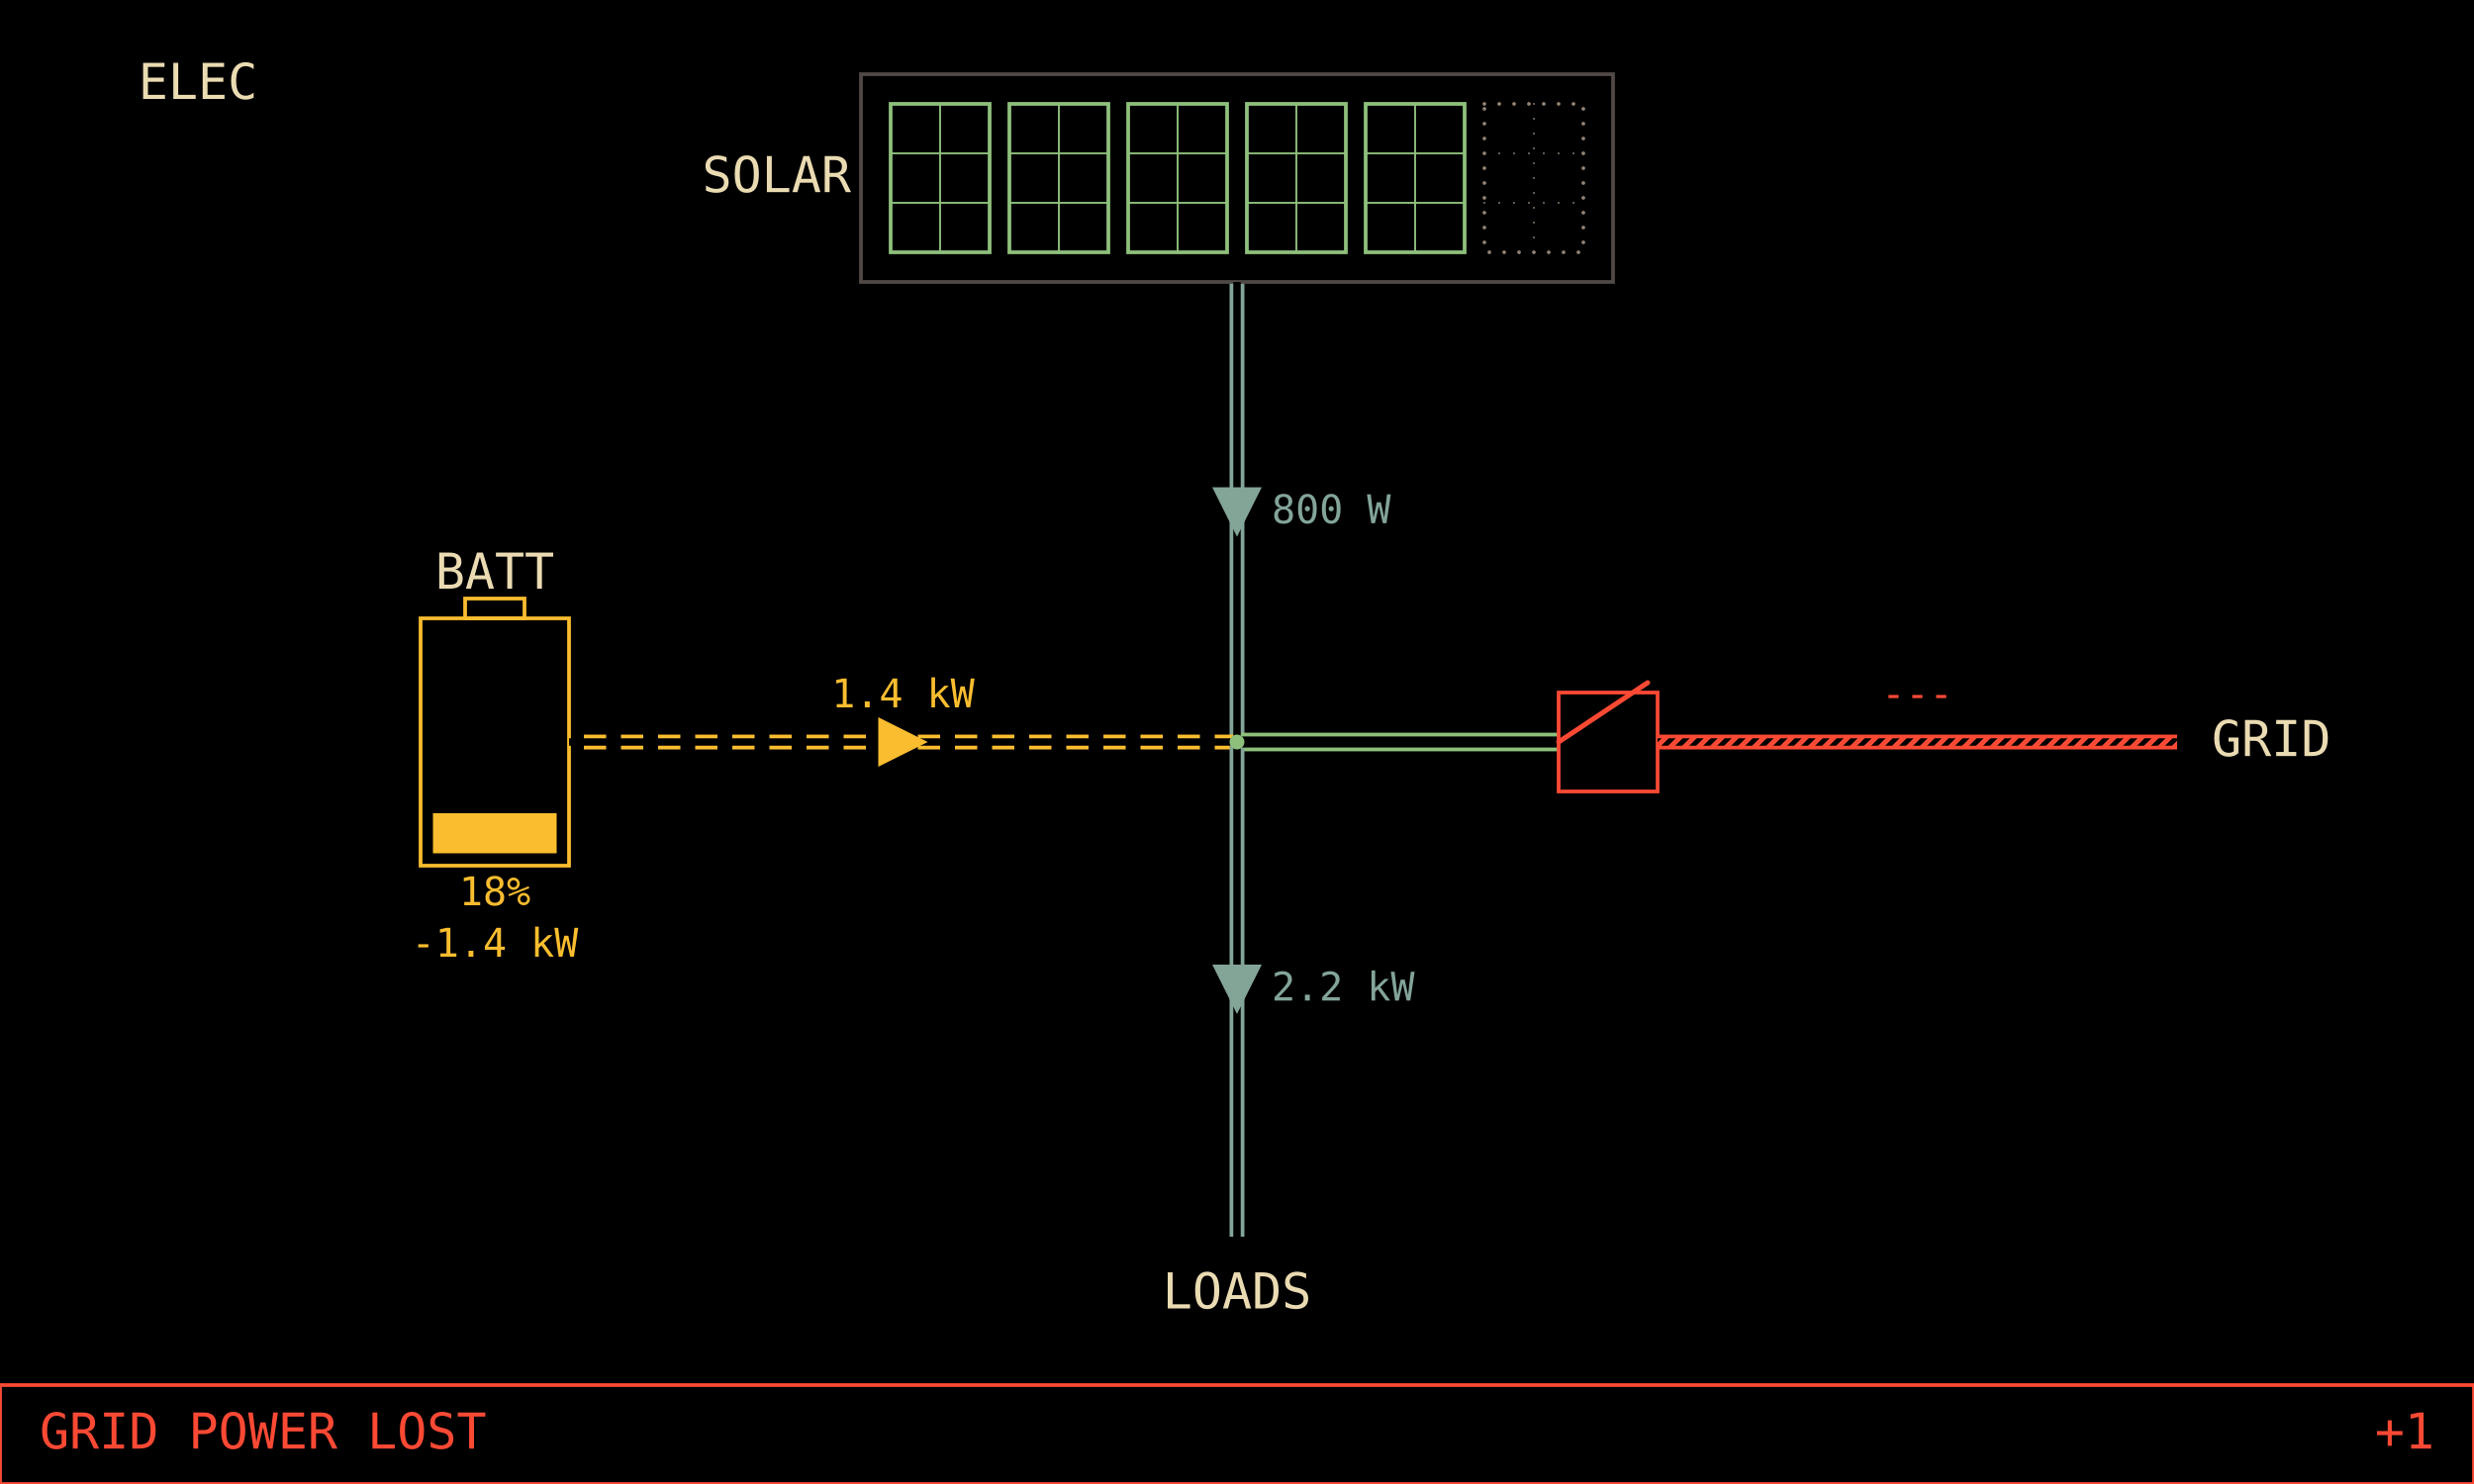
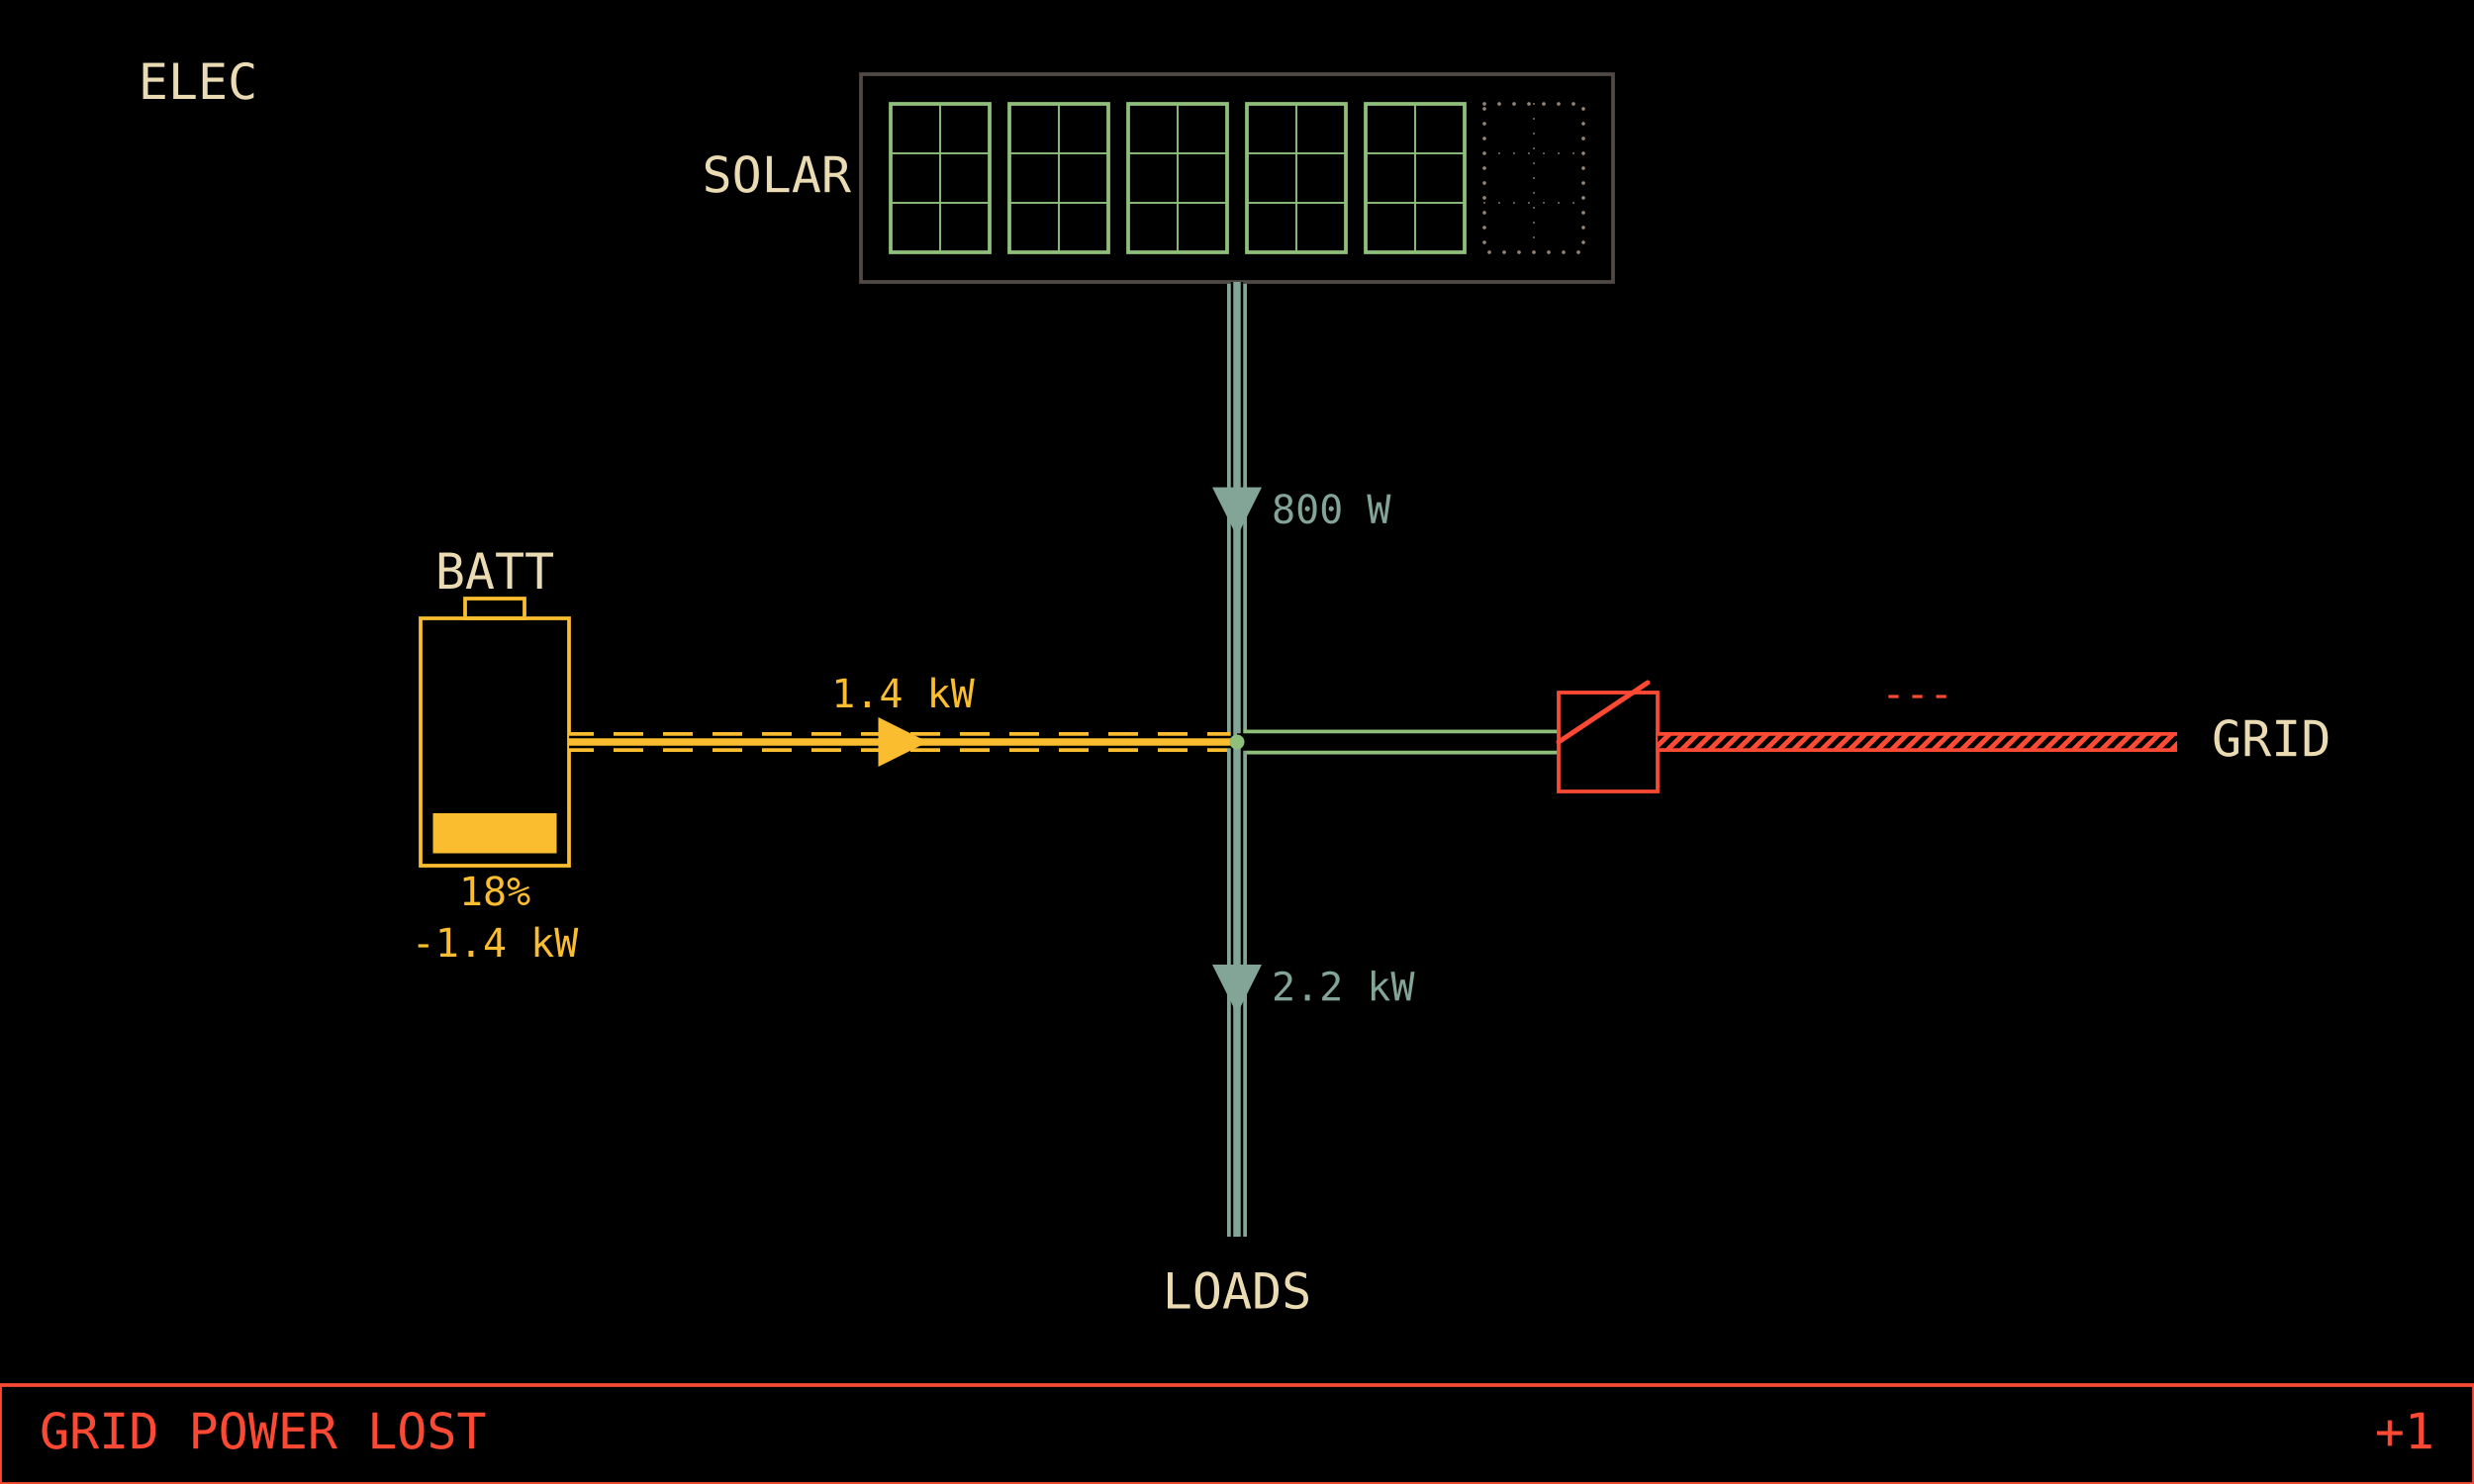
<svg xmlns="http://www.w3.org/2000/svg" viewBox="0 0 1000 600" width="1280" height="768" data-page="electrical" data-theme="mirror">
  <style>.attn{animation:mfd-attn 2.5s ease-in-out infinite}@keyframes mfd-attn{50%{opacity:0.35}}</style>
  <rect x="0" y="0" width="1000" height="600" fill="#000000" />
  <g id="casings">
    <g data-for="solar">
-       <polyline points="500,114 500,300" fill="none" stroke="#83a598" stroke-width="6" stroke-linejoin="round" />
+       <polyline points="500,114 500,300" fill="none" stroke="#83a598" stroke-width="8" stroke-linejoin="round" />
    </g>
    <g data-for="battery_feed">
-       <polyline points="500,300 230,300" fill="none" stroke="#fabd2f" stroke-width="6" stroke-dasharray="9 6" stroke-linejoin="round" />
+       <polyline points="500,300 230,300" fill="none" stroke="#fabd2f" stroke-width="8" stroke-dasharray="12 8" stroke-linejoin="round" />
    </g>
    <g data-for="bus_tie">
-       <polyline points="500,300 630,300" fill="none" stroke="#8ec07c" stroke-width="7.5" stroke-linejoin="round" />
+       <polyline points="500,300 630,300" fill="none" stroke="#8ec07c" stroke-width="10" stroke-linejoin="round" />
    </g>
    <g data-for="grid">
-       <polyline points="880,300 670,300" fill="none" stroke="#fb4934" stroke-width="6" stroke-linejoin="round" />
+       <polyline points="880,300 670,300" fill="none" stroke="#fb4934" stroke-width="8" stroke-linejoin="round" />
    </g>
    <g data-for="loads">
-       <polyline points="500,300 500,500" fill="none" stroke="#83a598" stroke-width="6" stroke-linejoin="round" />
+       <polyline points="500,300 500,500" fill="none" stroke="#83a598" stroke-width="8" stroke-linejoin="round" />
    </g>
  </g>
  <g id="title">
    <text x="80" y="40" text-anchor="middle" font-family="DejaVu Sans Mono, monospace" font-size="20" fill="#ebdbb2">ELEC</text>
  </g>
  <g id="array">
    <rect x="348" y="30" width="304" height="84" fill="none" stroke="#504945" stroke-width="1.5" />
    <g id="array.p1">
      <rect x="360" y="42" width="40" height="60" fill="none" stroke="#8ec07c" stroke-width="1.5" />
      <line x1="360" y1="62" x2="400" y2="62" stroke="#8ec07c" stroke-width="0.75" />
      <line x1="360" y1="82" x2="400" y2="82" stroke="#8ec07c" stroke-width="0.75" />
      <line x1="380" y1="42" x2="380" y2="102" stroke="#8ec07c" stroke-width="0.75" />
    </g>
    <g id="array.p2">
      <rect x="408" y="42" width="40" height="60" fill="none" stroke="#8ec07c" stroke-width="1.5" />
      <line x1="408" y1="62" x2="448" y2="62" stroke="#8ec07c" stroke-width="0.75" />
      <line x1="408" y1="82" x2="448" y2="82" stroke="#8ec07c" stroke-width="0.75" />
      <line x1="428" y1="42" x2="428" y2="102" stroke="#8ec07c" stroke-width="0.75" />
    </g>
    <g id="array.p3">
      <rect x="456" y="42" width="40" height="60" fill="none" stroke="#8ec07c" stroke-width="1.5" />
      <line x1="456" y1="62" x2="496" y2="62" stroke="#8ec07c" stroke-width="0.75" />
      <line x1="456" y1="82" x2="496" y2="82" stroke="#8ec07c" stroke-width="0.75" />
      <line x1="476" y1="42" x2="476" y2="102" stroke="#8ec07c" stroke-width="0.75" />
    </g>
    <g id="array.p4">
      <rect x="504" y="42" width="40" height="60" fill="none" stroke="#8ec07c" stroke-width="1.5" />
      <line x1="504" y1="62" x2="544" y2="62" stroke="#8ec07c" stroke-width="0.75" />
      <line x1="504" y1="82" x2="544" y2="82" stroke="#8ec07c" stroke-width="0.75" />
      <line x1="524" y1="42" x2="524" y2="102" stroke="#8ec07c" stroke-width="0.75" />
    </g>
    <g id="array.p5">
      <rect x="552" y="42" width="40" height="60" fill="none" stroke="#8ec07c" stroke-width="1.5" />
      <line x1="552" y1="62" x2="592" y2="62" stroke="#8ec07c" stroke-width="0.75" />
      <line x1="552" y1="82" x2="592" y2="82" stroke="#8ec07c" stroke-width="0.75" />
      <line x1="572" y1="42" x2="572" y2="102" stroke="#8ec07c" stroke-width="0.75" />
    </g>
    <g id="array.p6">
      <rect x="600" y="42" width="40" height="60" fill="none" stroke="#928374" stroke-width="1.5" stroke-dasharray="0 6" stroke-linecap="round" />
      <line x1="600" y1="62" x2="640" y2="62" stroke="#928374" stroke-width="0.75" stroke-dasharray="0 6" stroke-linecap="round" />
      <line x1="600" y1="82" x2="640" y2="82" stroke="#928374" stroke-width="0.75" stroke-dasharray="0 6" stroke-linecap="round" />
      <line x1="620" y1="42" x2="620" y2="102" stroke="#928374" stroke-width="0.75" stroke-dasharray="0 6" stroke-linecap="round" />
    </g>
    <text x="344" y="72" text-anchor="end" dominant-baseline="middle" font-family="DejaVu Sans Mono, monospace" font-size="20" fill="#ebdbb2">SOLAR</text>
  </g>
  <g id="solar">
-     <polyline points="500,114 500,300" fill="none" stroke="#000000" stroke-width="3" stroke-linejoin="round" />
+     <polyline points="500,114 500,300" fill="none" stroke="#000000" stroke-width="5" stroke-linejoin="round" />
+     <polyline points="500,114 500,300" fill="none" stroke="#83a598" stroke-width="3" stroke-linejoin="round" />
    <polygon points="500,217 490,197 510,197" fill="#83a598" />
    <text x="514" y="207" text-anchor="start" dominant-baseline="middle" font-family="DejaVu Sans Mono, monospace" font-size="16" fill="#83a598">800 W</text>
  </g>
  <g id="battery">
    <rect x="170" y="250" width="60" height="100" fill="none" stroke="#fabd2f" stroke-width="1.5" />
    <rect x="188" y="242" width="24" height="8" fill="none" stroke="#fabd2f" stroke-width="1.5" />
    <rect x="175" y="328.8" width="50" height="16.2" fill="#fabd2f" />
    <text x="200" y="238" text-anchor="middle" font-family="DejaVu Sans Mono, monospace" font-size="20" fill="#ebdbb2">BATT</text>
    <text x="200" y="366" text-anchor="middle" font-family="DejaVu Sans Mono, monospace" font-size="16" fill="#fabd2f">18%</text>
    <text x="200" y="386.8" text-anchor="middle" font-family="DejaVu Sans Mono, monospace" font-size="16" fill="#fabd2f">-1.4 kW</text>
  </g>
  <g id="battery_feed">
-     <polyline points="500,300 230,300" fill="none" stroke="#000000" stroke-width="3" stroke-linejoin="round" />
+     <polyline points="500,300 230,300" fill="none" stroke="#000000" stroke-width="5" stroke-linejoin="round" />
+     <polyline points="500,300 230,300" fill="none" stroke="#fabd2f" stroke-width="3" stroke-linejoin="round" />
    <polygon points="375,300 355,310 355,290" fill="#fabd2f" />
    <text x="365" y="286" text-anchor="middle" font-family="DejaVu Sans Mono, monospace" font-size="16" fill="#fabd2f">1.4 kW</text>
  </g>
  <g id="bus_tie">
-     <polyline points="500,300 630,300" fill="none" stroke="#000000" stroke-width="4.5" stroke-linejoin="round" />
+     <polyline points="500,300 630,300" fill="none" stroke="#000000" stroke-width="7" stroke-linejoin="round" />
  </g>
  <g id="main_breaker">
    <g>
      <rect x="630" y="280" width="40" height="40" fill="none" stroke="#fb4934" stroke-width="1.5" />
      <line x1="630" y1="300" x2="666" y2="276" stroke="#fb4934" stroke-width="2" stroke-linecap="round" />
    </g>
  </g>
  <g id="grid">
    <pattern id="hatch-grid-0" width="4" height="4" patternUnits="userSpaceOnUse" patternTransform="rotate(225)">
      <rect x="0" y="0" width="4" height="4" fill="#000000" />
      <rect x="0" y="0" width="2" height="4" fill="#fb4934" />
    </pattern>
-     <line x1="880" y1="300" x2="670" y2="300" stroke="url(#hatch-grid-0)" stroke-width="3" stroke-linecap="butt" />
+     <line x1="880" y1="300" x2="670" y2="300" stroke="url(#hatch-grid-0)" stroke-width="5" stroke-linecap="butt" />
    <text x="894" y="300" text-anchor="start" dominant-baseline="middle" font-family="DejaVu Sans Mono, monospace" font-size="20" fill="#ebdbb2">GRID</text>
    <text x="775" y="286" text-anchor="middle" font-family="DejaVu Sans Mono, monospace" font-size="16" fill="#fb4934">---</text>
  </g>
  <g id="loads">
-     <polyline points="500,300 500,500" fill="none" stroke="#000000" stroke-width="3" stroke-linejoin="round" />
+     <polyline points="500,300 500,500" fill="none" stroke="#000000" stroke-width="5" stroke-linejoin="round" />
+     <polyline points="500,300 500,500" fill="none" stroke="#83a598" stroke-width="3" stroke-linejoin="round" />
    <polygon points="500,410 490,390 510,390" fill="#83a598" />
    <text x="500" y="529" text-anchor="middle" font-family="DejaVu Sans Mono, monospace" font-size="20" fill="#ebdbb2">LOADS</text>
    <text x="514" y="400" text-anchor="start" dominant-baseline="middle" font-family="DejaVu Sans Mono, monospace" font-size="16" fill="#83a598">2.2 kW</text>
  </g>
  <g id="bus">
    <circle cx="500" cy="300" r="3" fill="#8ec07c" />
  </g>
  <g id="banner">
    <g class="attn">
      <rect x="0" y="560" width="1000" height="40" fill="#000000" stroke="#fb4934" stroke-width="1.5" />
      <text x="16" y="580" text-anchor="start" dominant-baseline="middle" font-family="DejaVu Sans Mono, monospace" font-size="20" fill="#fb4934">GRID POWER LOST</text>
      <text x="984" y="580" text-anchor="end" dominant-baseline="middle" font-family="DejaVu Sans Mono, monospace" font-size="20" fill="#fb4934">+1</text>
    </g>
  </g>
</svg>
